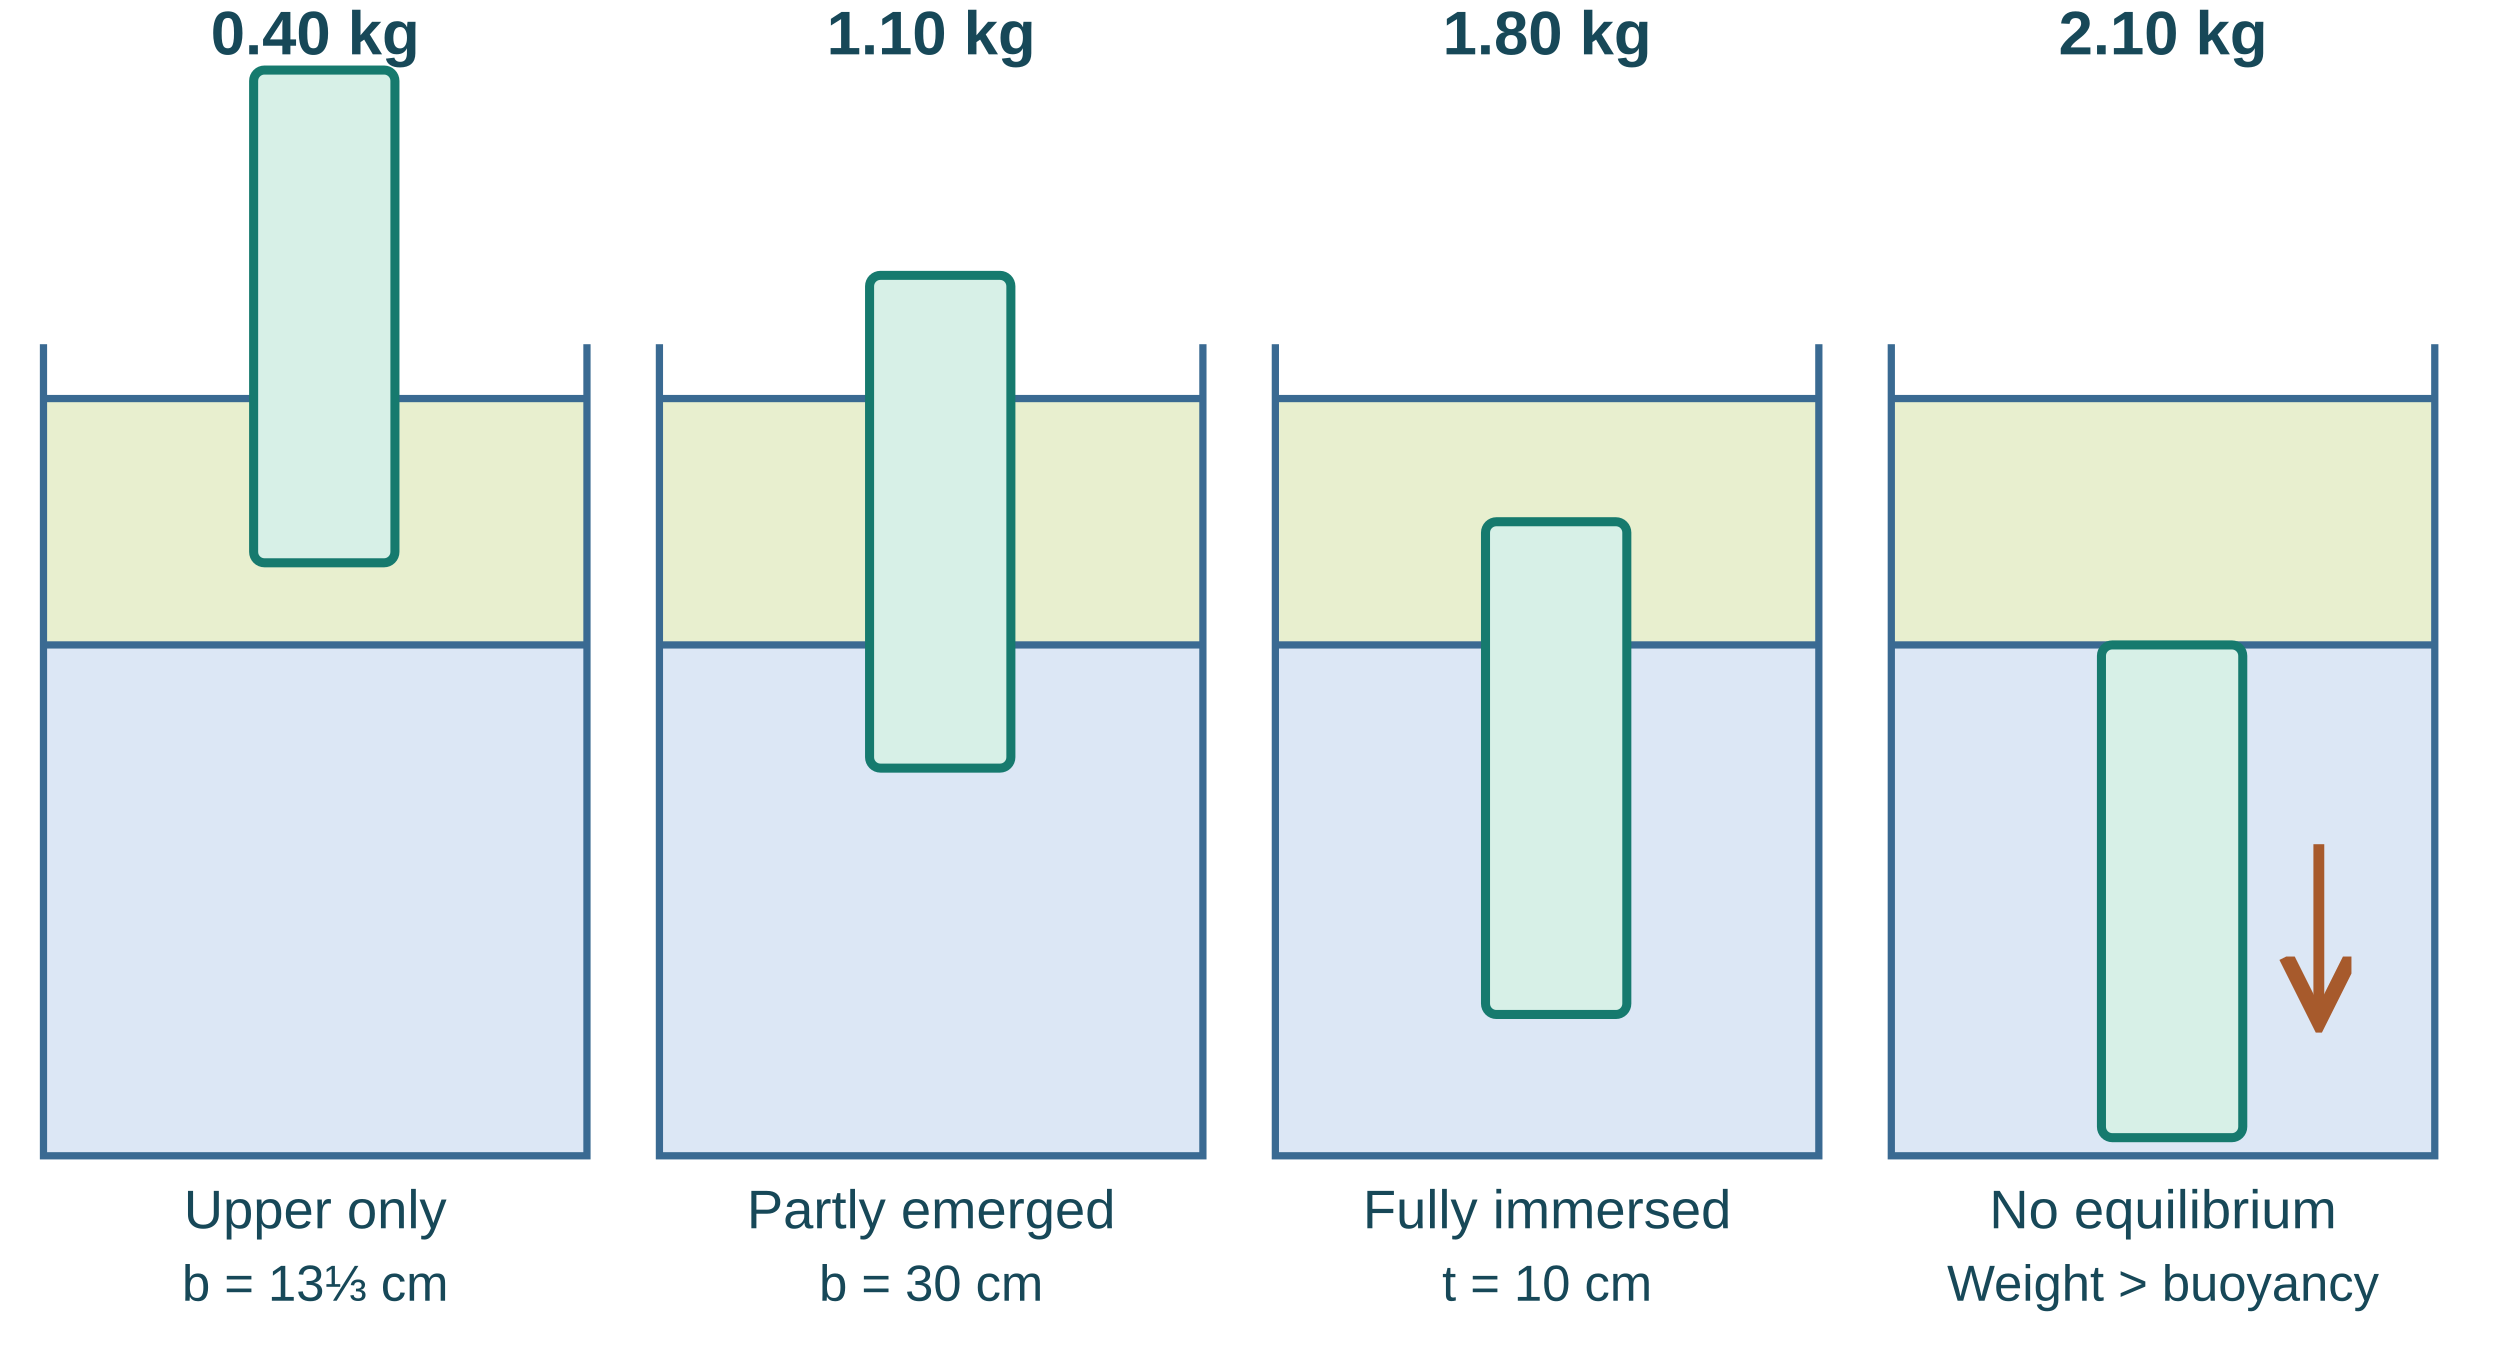
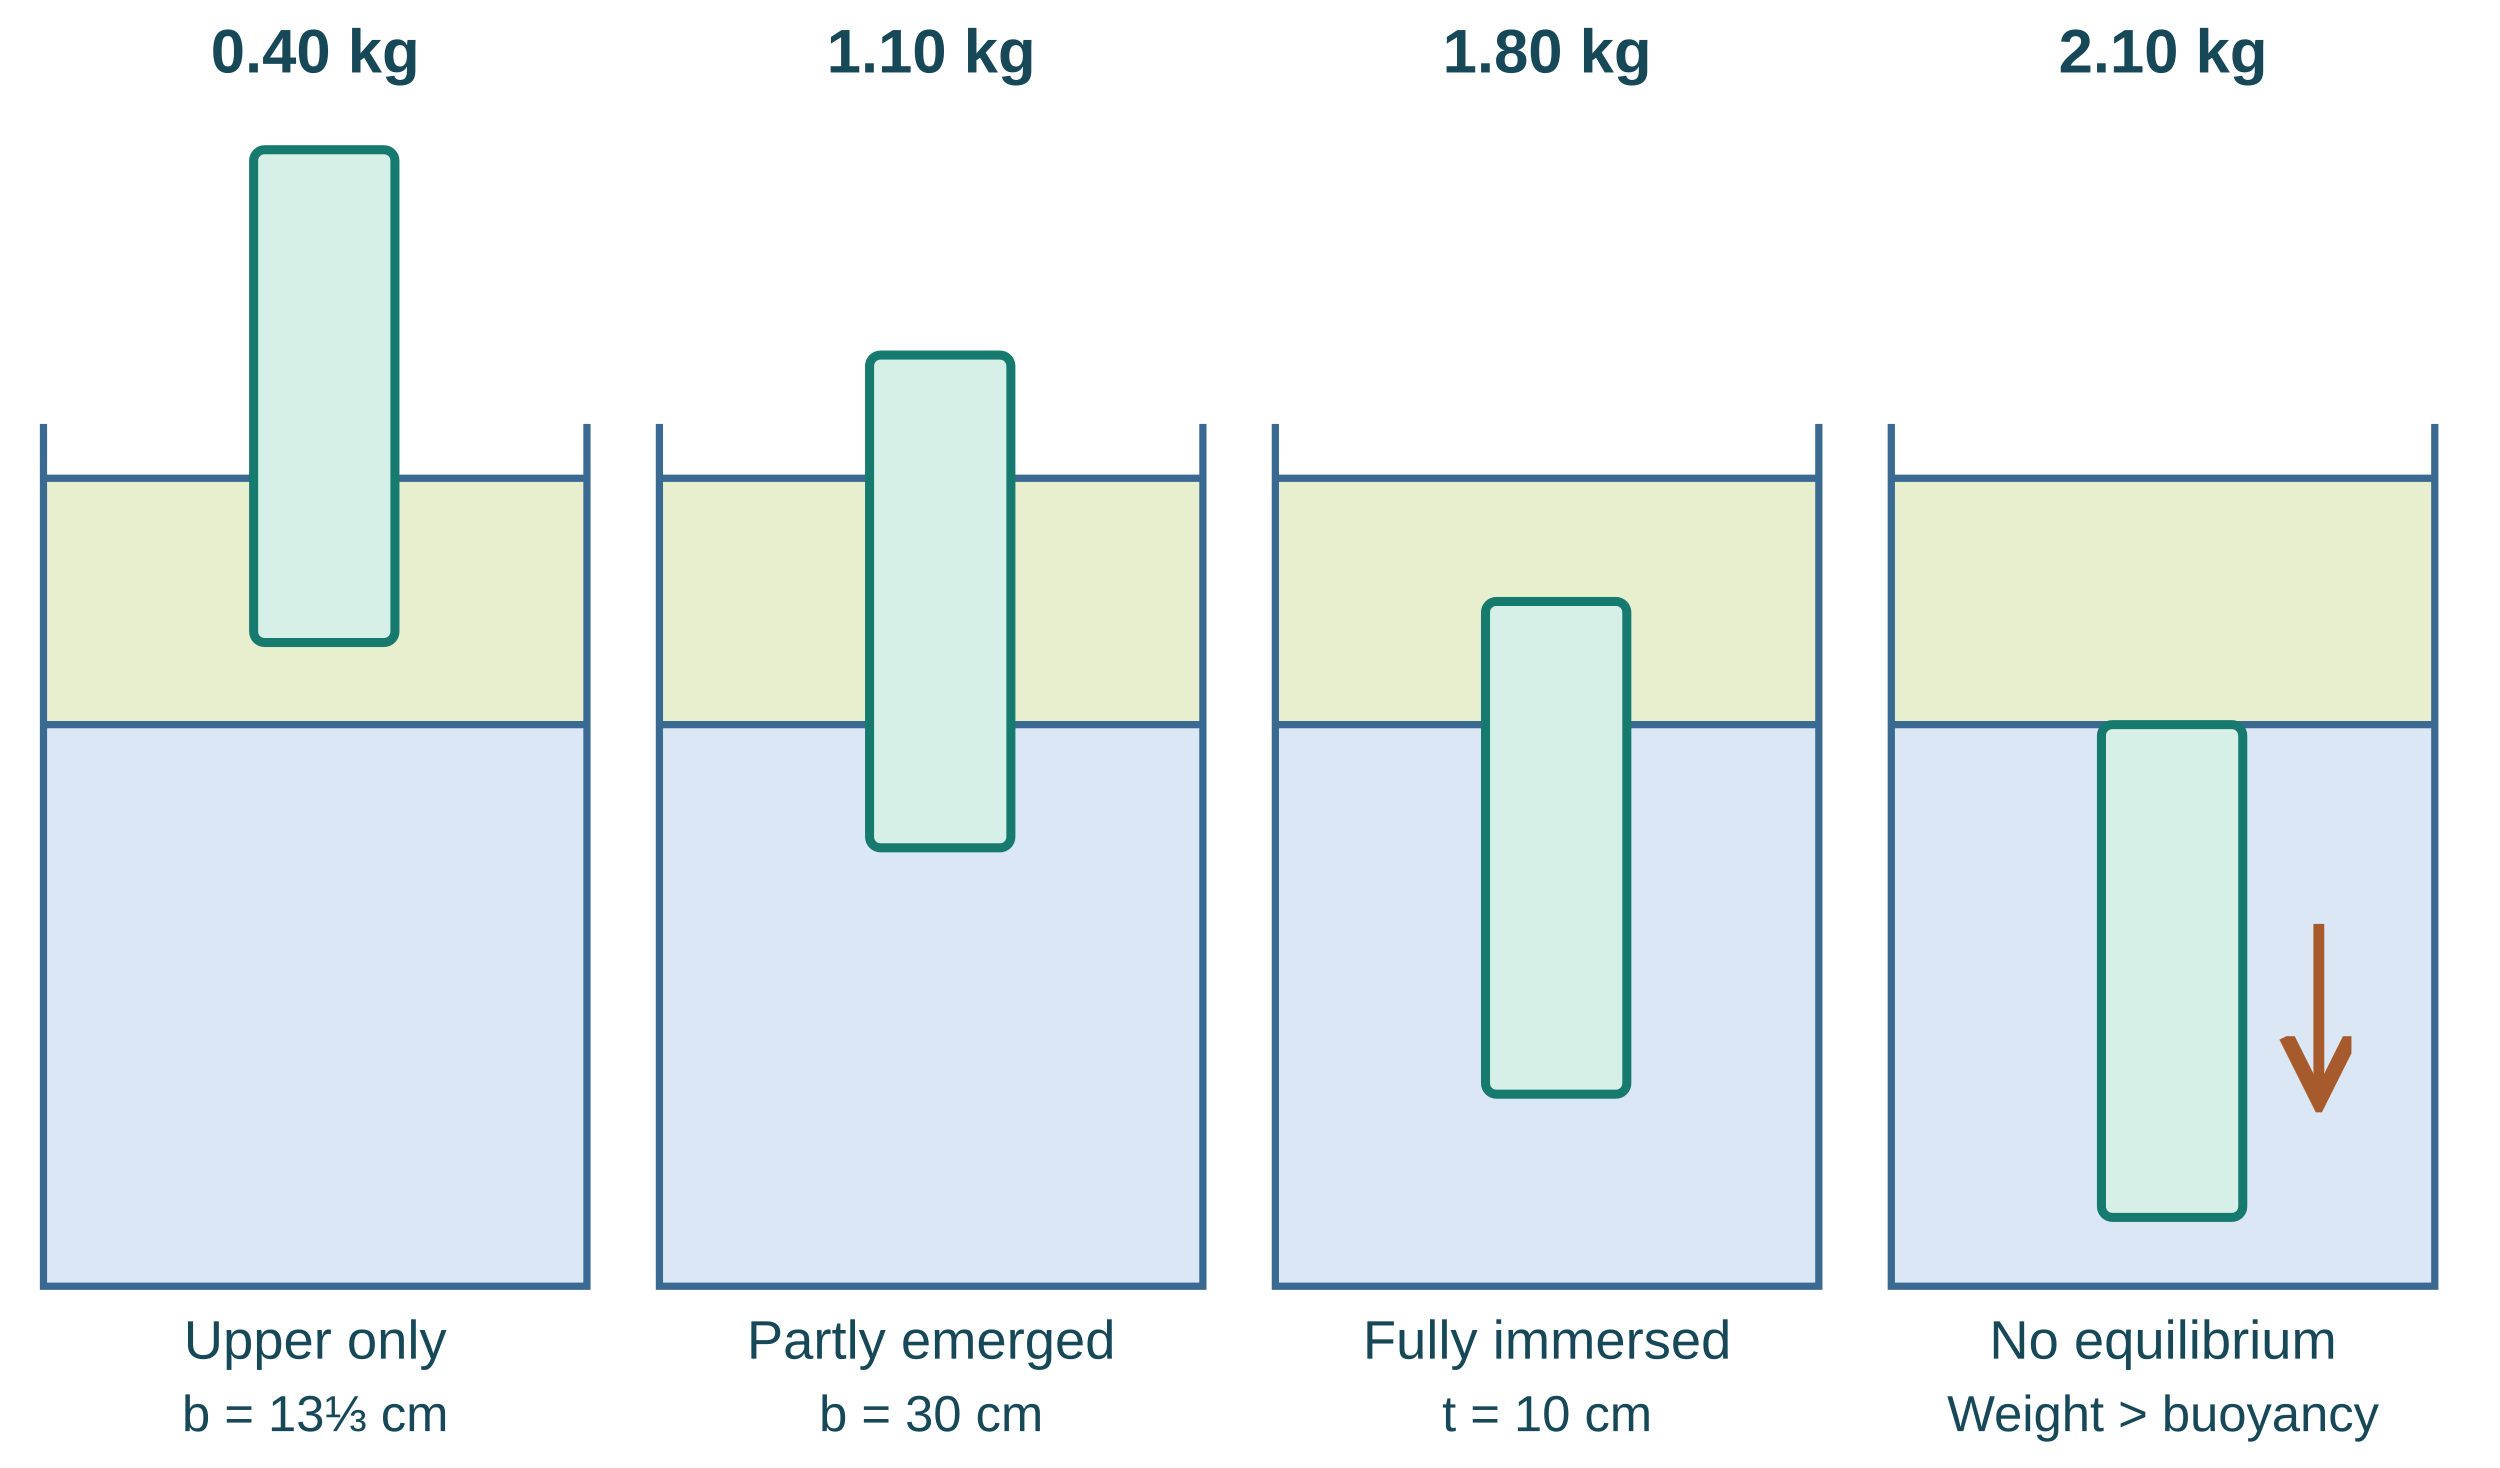
- <svg xmlns="http://www.w3.org/2000/svg" viewBox="0 0 690 373" role="img" aria-labelledby="title desc">
+ <svg xmlns="http://www.w3.org/2000/svg" viewBox="0 0 690 405" role="img" aria-labelledby="title desc">
  <defs>
    <marker id="arr" markerWidth="7" markerHeight="7" refX="6" refY="3" orient="auto">
      <path d="M0 0L6 3L0 6" fill="none" stroke="context-stroke" stroke-width="1.4" />
    </marker>
  </defs>
  <g font-family="Arial,sans-serif" fill="#174858" font-size="17">
-     <g transform="translate(12 0)">
+     <g transform="translate(12 22)">
      <rect x="0" y="110" width="150" height="68" fill="#e8efcf" />
-       <rect x="0" y="178" width="150" height="141" fill="#dce7f5" />
-       <path d="M0 95V319H150V95M0 110H150M0 178H150" stroke="#3a6a92" stroke-width="2" fill="none" />
+       <rect x="0" y="178" width="150" height="155" fill="#dce7f5" />
+       <path d="M0 95V333H150V95M0 110H150M0 178H150" stroke="#3a6a92" stroke-width="2" fill="none" />
      <rect x="58" y="19.332" width="39" height="136" rx="3" fill="#d7f0e7" stroke="#167a6e" stroke-width="2.5" />
-       <text x="75" y="15" text-anchor="middle" font-weight="bold">0.40 kg</text>
-       <text x="75" y="339" text-anchor="middle" font-size="15">Upper only</text>
-       <text x="75" y="359" text-anchor="middle" font-size="14">b = 13⅓ cm</text>
+       <text x="75" y="-2" text-anchor="middle" font-weight="bold">0.40 kg</text>
+       <text x="75" y="353" text-anchor="middle" font-size="15">Upper only</text>
+       <text x="75" y="373" text-anchor="middle" font-size="14">b = 13⅓ cm</text>
    </g>
-     <g transform="translate(182 0)">
+     <g transform="translate(182 22)">
      <rect x="0" y="110" width="150" height="68" fill="#e8efcf" />
-       <rect x="0" y="178" width="150" height="141" fill="#dce7f5" />
-       <path d="M0 95V319H150V95M0 110H150M0 178H150" stroke="#3a6a92" stroke-width="2" fill="none" />
+       <rect x="0" y="178" width="150" height="155" fill="#dce7f5" />
+       <path d="M0 95V333H150V95M0 110H150M0 178H150" stroke="#3a6a92" stroke-width="2" fill="none" />
      <rect x="58" y="76" width="39" height="136" rx="3" fill="#d7f0e7" stroke="#167a6e" stroke-width="2.5" />
-       <text x="75" y="15" text-anchor="middle" font-weight="bold">1.10 kg</text>
-       <text x="75" y="339" text-anchor="middle" font-size="15">Partly emerged</text>
-       <text x="75" y="359" text-anchor="middle" font-size="14">b = 30 cm</text>
+       <text x="75" y="-2" text-anchor="middle" font-weight="bold">1.10 kg</text>
+       <text x="75" y="353" text-anchor="middle" font-size="15">Partly emerged</text>
+       <text x="75" y="373" text-anchor="middle" font-size="14">b = 30 cm</text>
    </g>
-     <g transform="translate(352 0)">
+     <g transform="translate(352 22)">
      <rect x="0" y="110" width="150" height="68" fill="#e8efcf" />
-       <rect x="0" y="178" width="150" height="141" fill="#dce7f5" />
-       <path d="M0 95V319H150V95M0 110H150M0 178H150" stroke="#3a6a92" stroke-width="2" fill="none" />
+       <rect x="0" y="178" width="150" height="155" fill="#dce7f5" />
+       <path d="M0 95V333H150V95M0 110H150M0 178H150" stroke="#3a6a92" stroke-width="2" fill="none" />
      <rect x="58" y="144" width="39" height="136" rx="3" fill="#d7f0e7" stroke="#167a6e" stroke-width="2.5" />
-       <text x="75" y="15" text-anchor="middle" font-weight="bold">1.80 kg</text>
-       <text x="75" y="339" text-anchor="middle" font-size="15">Fully immersed</text>
-       <text x="75" y="359" text-anchor="middle" font-size="14">t = 10 cm</text>
+       <text x="75" y="-2" text-anchor="middle" font-weight="bold">1.80 kg</text>
+       <text x="75" y="353" text-anchor="middle" font-size="15">Fully immersed</text>
+       <text x="75" y="373" text-anchor="middle" font-size="14">t = 10 cm</text>
    </g>
-     <g transform="translate(522 0)">
+     <g transform="translate(522 22)">
      <rect x="0" y="110" width="150" height="68" fill="#e8efcf" />
-       <rect x="0" y="178" width="150" height="141" fill="#dce7f5" />
-       <path d="M0 95V319H150V95M0 110H150M0 178H150" stroke="#3a6a92" stroke-width="2" fill="none" />
+       <rect x="0" y="178" width="150" height="155" fill="#dce7f5" />
+       <path d="M0 95V333H150V95M0 110H150M0 178H150" stroke="#3a6a92" stroke-width="2" fill="none" />
      <rect x="58" y="178" width="39" height="136" rx="3" fill="#d7f0e7" stroke="#167a6e" stroke-width="2.5" />
-       <text x="75" y="15" text-anchor="middle" font-weight="bold">2.10 kg</text>
-       <text x="75" y="339" text-anchor="middle" font-size="15">No equilibrium</text>
-       <text x="75" y="359" text-anchor="middle" font-size="14">Weight &gt; buoyancy</text>
+       <text x="75" y="-2" text-anchor="middle" font-weight="bold">2.10 kg</text>
+       <text x="75" y="353" text-anchor="middle" font-size="15">No equilibrium</text>
+       <text x="75" y="373" text-anchor="middle" font-size="14">Weight &gt; buoyancy</text>
      <path d="M118 233V282" stroke="#a75a2c" stroke-width="3" marker-end="url(#arr)" />
    </g>
  </g>
</svg>
